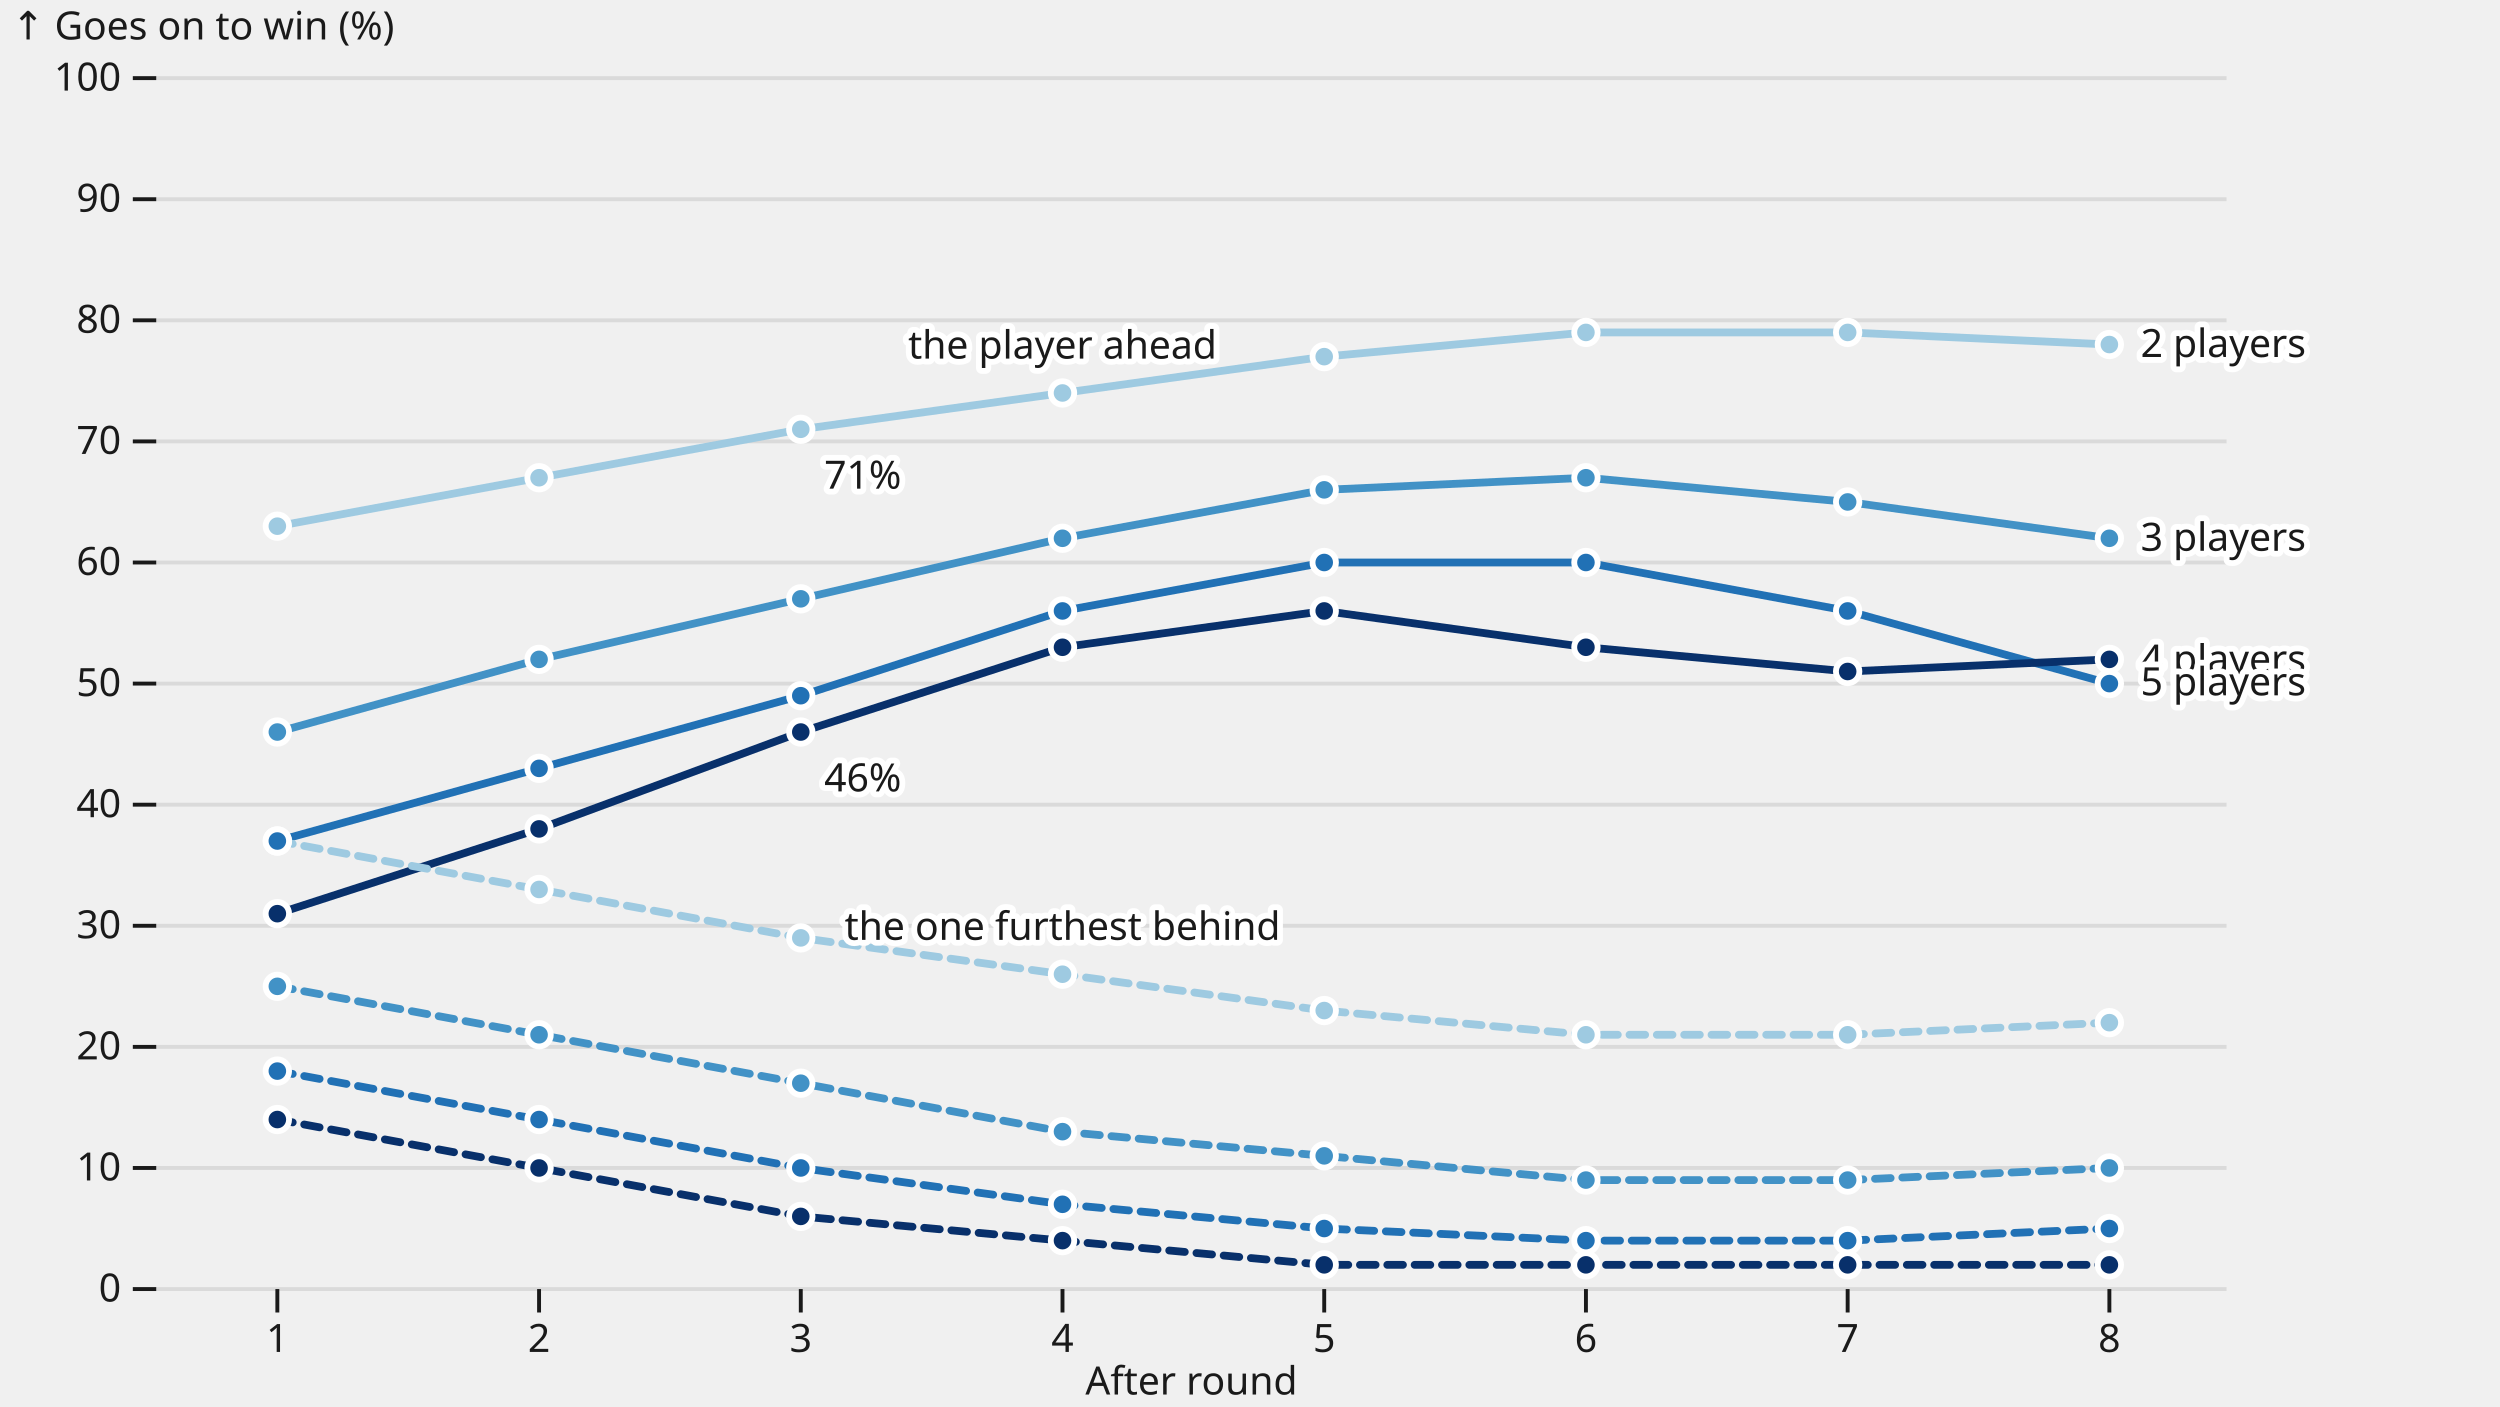
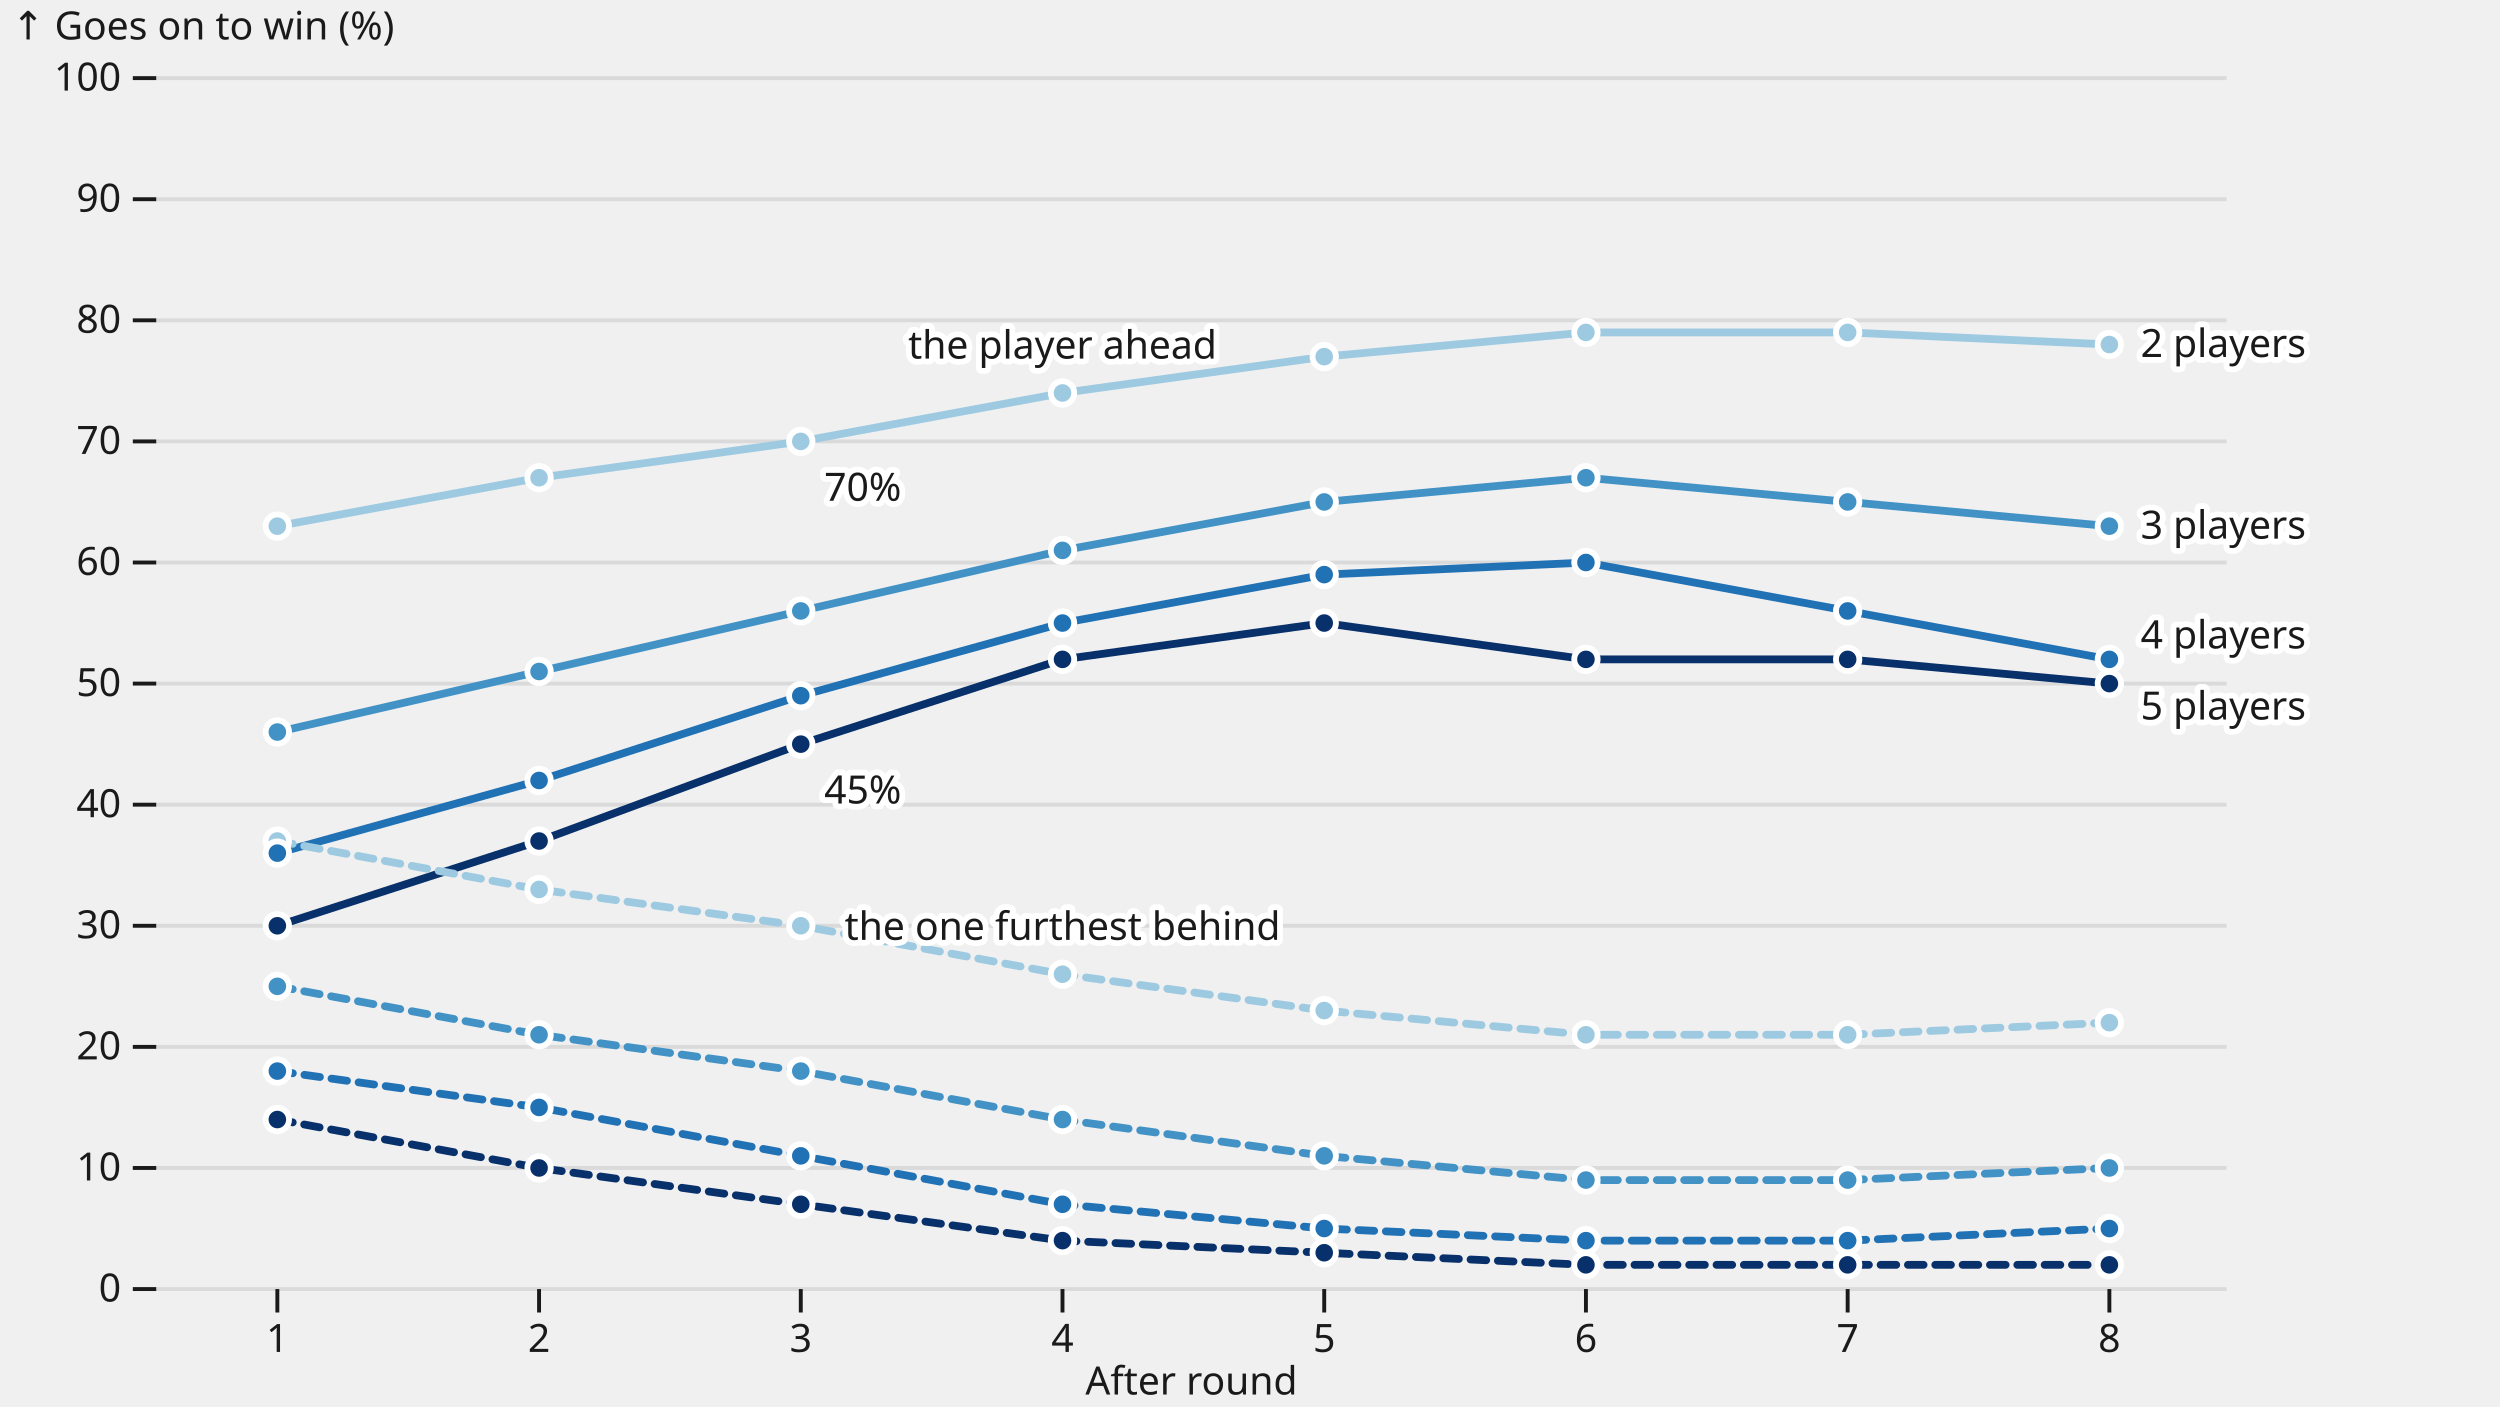
<svg xmlns="http://www.w3.org/2000/svg" class="plot-d6a7b5" fill="currentColor" font-family="system-ui, sans-serif" font-size="10" text-anchor="middle" width="640" height="360" viewBox="0 0 640 360" style="background: rgb(255, 255, 255); color: rgb(26, 26, 26);">
  <style>@media (prefers-color-scheme: dark) { :root { filter: invert(1) hue-rotate(180deg); background: none !important } }</style>
  <style>:where(.plot-d6a7b5) {
  --plot-background: white;
  display: block;
  height: auto;
  height: intrinsic;
  max-width: 100%;
}
:where(.plot-d6a7b5 text),
:where(.plot-d6a7b5 tspan) {
  white-space: pre;
}</style>
  <g aria-label="y-grid" aria-hidden="true" stroke="currentColor" stroke-opacity="0.1">
    <line x1="40" x2="570" y1="330" y2="330" />
    <line x1="40" x2="570" y1="299" y2="299" />
    <line x1="40" x2="570" y1="268" y2="268" />
    <line x1="40" x2="570" y1="237" y2="237" />
    <line x1="40" x2="570" y1="206" y2="206" />
    <line x1="40" x2="570" y1="175" y2="175" />
    <line x1="40" x2="570" y1="144" y2="144" />
    <line x1="40" x2="570" y1="113" y2="113" />
    <line x1="40" x2="570" y1="82" y2="82" />
    <line x1="40" x2="570" y1="51" y2="51" />
    <line x1="40" x2="570" y1="20" y2="20" />
  </g>
  <g aria-label="y-axis tick" aria-hidden="true" fill="none" stroke="currentColor">
    <path transform="translate(40,330)" d="M0,0L-6,0" />
    <path transform="translate(40,299)" d="M0,0L-6,0" />
    <path transform="translate(40,268)" d="M0,0L-6,0" />
    <path transform="translate(40,237)" d="M0,0L-6,0" />
    <path transform="translate(40,206)" d="M0,0L-6,0" />
    <path transform="translate(40,175)" d="M0,0L-6,0" />
    <path transform="translate(40,144)" d="M0,0L-6,0" />
    <path transform="translate(40,113)" d="M0,0L-6,0" />
    <path transform="translate(40,82)" d="M0,0L-6,0" />
    <path transform="translate(40,51)" d="M0,0L-6,0" />
    <path transform="translate(40,20)" d="M0,0L-6,0" />
  </g>
  <g aria-label="y-axis tick label" text-anchor="end" font-variant="tabular-nums" transform="translate(-9,0)">
    <text y="0.32em" transform="translate(40,330)">0</text>
    <text y="0.32em" transform="translate(40,299)">10</text>
    <text y="0.32em" transform="translate(40,268)">20</text>
    <text y="0.32em" transform="translate(40,237)">30</text>
    <text y="0.32em" transform="translate(40,206)">40</text>
    <text y="0.32em" transform="translate(40,175)">50</text>
    <text y="0.32em" transform="translate(40,144)">60</text>
    <text y="0.32em" transform="translate(40,113)">70</text>
    <text y="0.32em" transform="translate(40,82)">80</text>
    <text y="0.32em" transform="translate(40,51)">90</text>
    <text y="0.32em" transform="translate(40,20)">100</text>
  </g>
  <g aria-label="y-axis label" text-anchor="start" transform="translate(-37,-17)">
    <text y="0.71em" transform="translate(40,20)">↑ Goes on to win (%)</text>
  </g>
  <g aria-label="x-axis tick" aria-hidden="true" fill="none" stroke="currentColor">
    <path transform="translate(71,330)" d="M0,0L0,6" />
    <path transform="translate(138,330)" d="M0,0L0,6" />
    <path transform="translate(205,330)" d="M0,0L0,6" />
    <path transform="translate(272,330)" d="M0,0L0,6" />
    <path transform="translate(339,330)" d="M0,0L0,6" />
    <path transform="translate(406,330)" d="M0,0L0,6" />
    <path transform="translate(473,330)" d="M0,0L0,6" />
    <path transform="translate(540,330)" d="M0,0L0,6" />
  </g>
  <g aria-label="x-axis tick label" transform="translate(0,9)">
    <text y="0.71em" transform="translate(71,330)">1</text>
    <text y="0.71em" transform="translate(138,330)">2</text>
    <text y="0.71em" transform="translate(205,330)">3</text>
    <text y="0.71em" transform="translate(272,330)">4</text>
    <text y="0.71em" transform="translate(339,330)">5</text>
    <text y="0.71em" transform="translate(406,330)">6</text>
    <text y="0.71em" transform="translate(473,330)">7</text>
    <text y="0.71em" transform="translate(540,330)">8</text>
  </g>
  <g aria-label="x-axis label" transform="translate(0,27)">
    <text transform="translate(305,330)">After round</text>
  </g>
  <g aria-label="line" fill="none" stroke-width="2" stroke-linejoin="round" stroke-linecap="round">
-     <path stroke="#9ecae1" d="M71,134.7L138,122.3L205,109.9L272,100.6L339,91.3L406,85.1L473,85.1L540,88.2" />
-     <path stroke="#4292c6" d="M71,187.4L138,168.8L205,153.3L272,137.8L339,125.4L406,122.3L473,128.5L540,137.8" />
-     <path stroke="#2171b5" d="M71,215.3L138,196.7L205,178.1L272,156.4L339,144L406,144L473,156.4L540,175" />
-     <path stroke="#08306b" d="M71,233.9L138,212.2L205,187.4L272,165.7L339,156.4L406,165.7L473,171.9L540,168.8" />
+     <path stroke="#9ecae1" d="M71,134.7L138,122.3L205,113L272,100.6L339,91.3L406,85.1L473,85.1L540,88.2" />
+     <path stroke="#4292c6" d="M71,187.4L138,171.9L205,156.4L272,140.9L339,128.5L406,122.3L473,128.5L540,134.7" />
+     <path stroke="#2171b5" d="M71,218.4L138,199.8L205,178.1L272,159.5L339,147.1L406,144L473,156.4L540,168.8" />
+     <path stroke="#08306b" d="M71,237L138,215.3L205,190.5L272,168.8L339,159.5L406,168.8L473,168.8L540,175" />
  </g>
  <g aria-label="line" fill="none" stroke-width="2" stroke-linejoin="round" stroke-linecap="round" stroke-dasharray="4,3">
-     <path stroke="#9ecae1" d="M71,215.3L138,227.7L205,240.1L272,249.4L339,258.7L406,264.9L473,264.9L540,261.8" />
-     <path stroke="#4292c6" d="M71,252.5L138,264.9L205,277.3L272,289.7L339,295.9L406,302.1L473,302.1L540,299" />
-     <path stroke="#2171b5" d="M71,274.2L138,286.6L205,299L272,308.3L339,314.5L406,317.6L473,317.6L540,314.5" />
-     <path stroke="#08306b" d="M71,286.6L138,299L205,311.4L272,317.6L339,323.8L406,323.8L473,323.8L540,323.8" />
+     <path stroke="#9ecae1" d="M71,215.3L138,227.7L205,237L272,249.4L339,258.7L406,264.9L473,264.9L540,261.8" />
+     <path stroke="#4292c6" d="M71,252.5L138,264.9L205,274.2L272,286.6L339,295.9L406,302.1L473,302.1L540,299" />
+     <path stroke="#2171b5" d="M71,274.2L138,283.5L205,295.9L272,308.3L339,314.5L406,317.6L473,317.6L540,314.5" />
+     <path stroke="#08306b" d="M71,286.6L138,299L205,308.3L272,317.6L339,320.7L406,323.8L473,323.8L540,323.8" />
  </g>
  <g aria-label="dot" stroke="#ffffff" stroke-width="1.5">
    <circle cx="71" cy="134.7" r="3" fill="#9ecae1" />
    <circle cx="71" cy="215.3" r="3" fill="#9ecae1" />
    <circle cx="71" cy="187.4" r="3" fill="#4292c6" />
    <circle cx="71" cy="252.5" r="3" fill="#4292c6" />
-     <circle cx="71" cy="215.3" r="3" fill="#2171b5" />
+     <circle cx="71" cy="218.4" r="3" fill="#2171b5" />
    <circle cx="71" cy="274.2" r="3" fill="#2171b5" />
-     <circle cx="71" cy="233.9" r="3" fill="#08306b" />
+     <circle cx="71" cy="237" r="3" fill="#08306b" />
    <circle cx="71" cy="286.6" r="3" fill="#08306b" />
    <circle cx="138" cy="122.3" r="3" fill="#9ecae1" />
    <circle cx="138" cy="227.7" r="3" fill="#9ecae1" />
-     <circle cx="138" cy="168.8" r="3" fill="#4292c6" />
+     <circle cx="138" cy="171.9" r="3" fill="#4292c6" />
    <circle cx="138" cy="264.9" r="3" fill="#4292c6" />
-     <circle cx="138" cy="196.7" r="3" fill="#2171b5" />
-     <circle cx="138" cy="286.6" r="3" fill="#2171b5" />
-     <circle cx="138" cy="212.2" r="3" fill="#08306b" />
+     <circle cx="138" cy="199.8" r="3" fill="#2171b5" />
+     <circle cx="138" cy="283.5" r="3" fill="#2171b5" />
+     <circle cx="138" cy="215.3" r="3" fill="#08306b" />
    <circle cx="138" cy="299" r="3" fill="#08306b" />
-     <circle cx="205" cy="109.9" r="3" fill="#9ecae1" />
-     <circle cx="205" cy="240.1" r="3" fill="#9ecae1" />
-     <circle cx="205" cy="153.3" r="3" fill="#4292c6" />
-     <circle cx="205" cy="277.3" r="3" fill="#4292c6" />
+     <circle cx="205" cy="113" r="3" fill="#9ecae1" />
+     <circle cx="205" cy="237" r="3" fill="#9ecae1" />
+     <circle cx="205" cy="156.4" r="3" fill="#4292c6" />
+     <circle cx="205" cy="274.2" r="3" fill="#4292c6" />
    <circle cx="205" cy="178.1" r="3" fill="#2171b5" />
-     <circle cx="205" cy="299" r="3" fill="#2171b5" />
-     <circle cx="205" cy="187.4" r="3" fill="#08306b" />
-     <circle cx="205" cy="311.4" r="3" fill="#08306b" />
+     <circle cx="205" cy="295.9" r="3" fill="#2171b5" />
+     <circle cx="205" cy="190.5" r="3" fill="#08306b" />
+     <circle cx="205" cy="308.3" r="3" fill="#08306b" />
    <circle cx="272" cy="100.6" r="3" fill="#9ecae1" />
    <circle cx="272" cy="249.4" r="3" fill="#9ecae1" />
-     <circle cx="272" cy="137.8" r="3" fill="#4292c6" />
-     <circle cx="272" cy="289.7" r="3" fill="#4292c6" />
-     <circle cx="272" cy="156.4" r="3" fill="#2171b5" />
+     <circle cx="272" cy="140.9" r="3" fill="#4292c6" />
+     <circle cx="272" cy="286.6" r="3" fill="#4292c6" />
+     <circle cx="272" cy="159.5" r="3" fill="#2171b5" />
    <circle cx="272" cy="308.3" r="3" fill="#2171b5" />
-     <circle cx="272" cy="165.7" r="3" fill="#08306b" />
+     <circle cx="272" cy="168.8" r="3" fill="#08306b" />
    <circle cx="272" cy="317.6" r="3" fill="#08306b" />
    <circle cx="339" cy="91.3" r="3" fill="#9ecae1" />
    <circle cx="339" cy="258.7" r="3" fill="#9ecae1" />
-     <circle cx="339" cy="125.4" r="3" fill="#4292c6" />
+     <circle cx="339" cy="128.5" r="3" fill="#4292c6" />
    <circle cx="339" cy="295.9" r="3" fill="#4292c6" />
-     <circle cx="339" cy="144" r="3" fill="#2171b5" />
+     <circle cx="339" cy="147.1" r="3" fill="#2171b5" />
    <circle cx="339" cy="314.5" r="3" fill="#2171b5" />
-     <circle cx="339" cy="156.4" r="3" fill="#08306b" />
-     <circle cx="339" cy="323.8" r="3" fill="#08306b" />
+     <circle cx="339" cy="159.5" r="3" fill="#08306b" />
+     <circle cx="339" cy="320.7" r="3" fill="#08306b" />
    <circle cx="406" cy="85.1" r="3" fill="#9ecae1" />
    <circle cx="406" cy="264.9" r="3" fill="#9ecae1" />
    <circle cx="406" cy="122.3" r="3" fill="#4292c6" />
    <circle cx="406" cy="302.1" r="3" fill="#4292c6" />
    <circle cx="406" cy="144" r="3" fill="#2171b5" />
    <circle cx="406" cy="317.6" r="3" fill="#2171b5" />
-     <circle cx="406" cy="165.7" r="3" fill="#08306b" />
+     <circle cx="406" cy="168.8" r="3" fill="#08306b" />
    <circle cx="406" cy="323.8" r="3" fill="#08306b" />
    <circle cx="473" cy="85.1" r="3" fill="#9ecae1" />
    <circle cx="473" cy="264.9" r="3" fill="#9ecae1" />
    <circle cx="473" cy="128.5" r="3" fill="#4292c6" />
    <circle cx="473" cy="302.1" r="3" fill="#4292c6" />
    <circle cx="473" cy="156.4" r="3" fill="#2171b5" />
    <circle cx="473" cy="317.6" r="3" fill="#2171b5" />
-     <circle cx="473" cy="171.9" r="3" fill="#08306b" />
+     <circle cx="473" cy="168.8" r="3" fill="#08306b" />
    <circle cx="473" cy="323.8" r="3" fill="#08306b" />
    <circle cx="540" cy="88.2" r="3" fill="#9ecae1" />
    <circle cx="540" cy="261.8" r="3" fill="#9ecae1" />
-     <circle cx="540" cy="137.8" r="3" fill="#4292c6" />
+     <circle cx="540" cy="134.7" r="3" fill="#4292c6" />
    <circle cx="540" cy="299" r="3" fill="#4292c6" />
-     <circle cx="540" cy="175" r="3" fill="#2171b5" />
+     <circle cx="540" cy="168.8" r="3" fill="#2171b5" />
    <circle cx="540" cy="314.5" r="3" fill="#2171b5" />
-     <circle cx="540" cy="168.8" r="3" fill="#08306b" />
+     <circle cx="540" cy="175" r="3" fill="#08306b" />
    <circle cx="540" cy="323.8" r="3" fill="#08306b" />
  </g>
  <g aria-label="text" stroke="#ffffff" stroke-width="3" stroke-linejoin="round" paint-order="stroke" text-anchor="start" font-size="10" transform="translate(6,12)">
-     <text y="0.32em" transform="translate(205,109.9)">71%</text>
-     <text y="0.32em" transform="translate(205,187.4)">46%</text>
+     <text y="0.32em" transform="translate(205,113)">70%</text>
+     <text y="0.32em" transform="translate(205,190.5)">45%</text>
  </g>
  <g aria-label="text" stroke="#ffffff" stroke-width="3" stroke-linejoin="round" paint-order="stroke" transform="translate(0,-12)">
    <text y="0.32em" transform="translate(272,100.6)">the player ahead</text>
    <text y="0.32em" transform="translate(272,249.4)">the one furthest behind</text>
  </g>
  <g aria-label="text" stroke="#ffffff" stroke-width="3" stroke-linejoin="round" paint-order="stroke" text-anchor="start" transform="translate(8,-6)">
-     <text y="0.32em" transform="translate(540,175)">4 players</text>
+     <text y="0.32em" transform="translate(540,168.8)">4 players</text>
  </g>
  <g aria-label="text" stroke="#ffffff" stroke-width="3" stroke-linejoin="round" paint-order="stroke" text-anchor="start" transform="translate(8,0)">
    <text y="0.32em" transform="translate(540,88.2)">2 players</text>
-     <text y="0.32em" transform="translate(540,137.8)">3 players</text>
+     <text y="0.32em" transform="translate(540,134.7)">3 players</text>
  </g>
  <g aria-label="text" stroke="#ffffff" stroke-width="3" stroke-linejoin="round" paint-order="stroke" text-anchor="start" transform="translate(8,6)">
-     <text y="0.32em" transform="translate(540,168.8)">5 players</text>
+     <text y="0.32em" transform="translate(540,175)">5 players</text>
  </g>
</svg>
